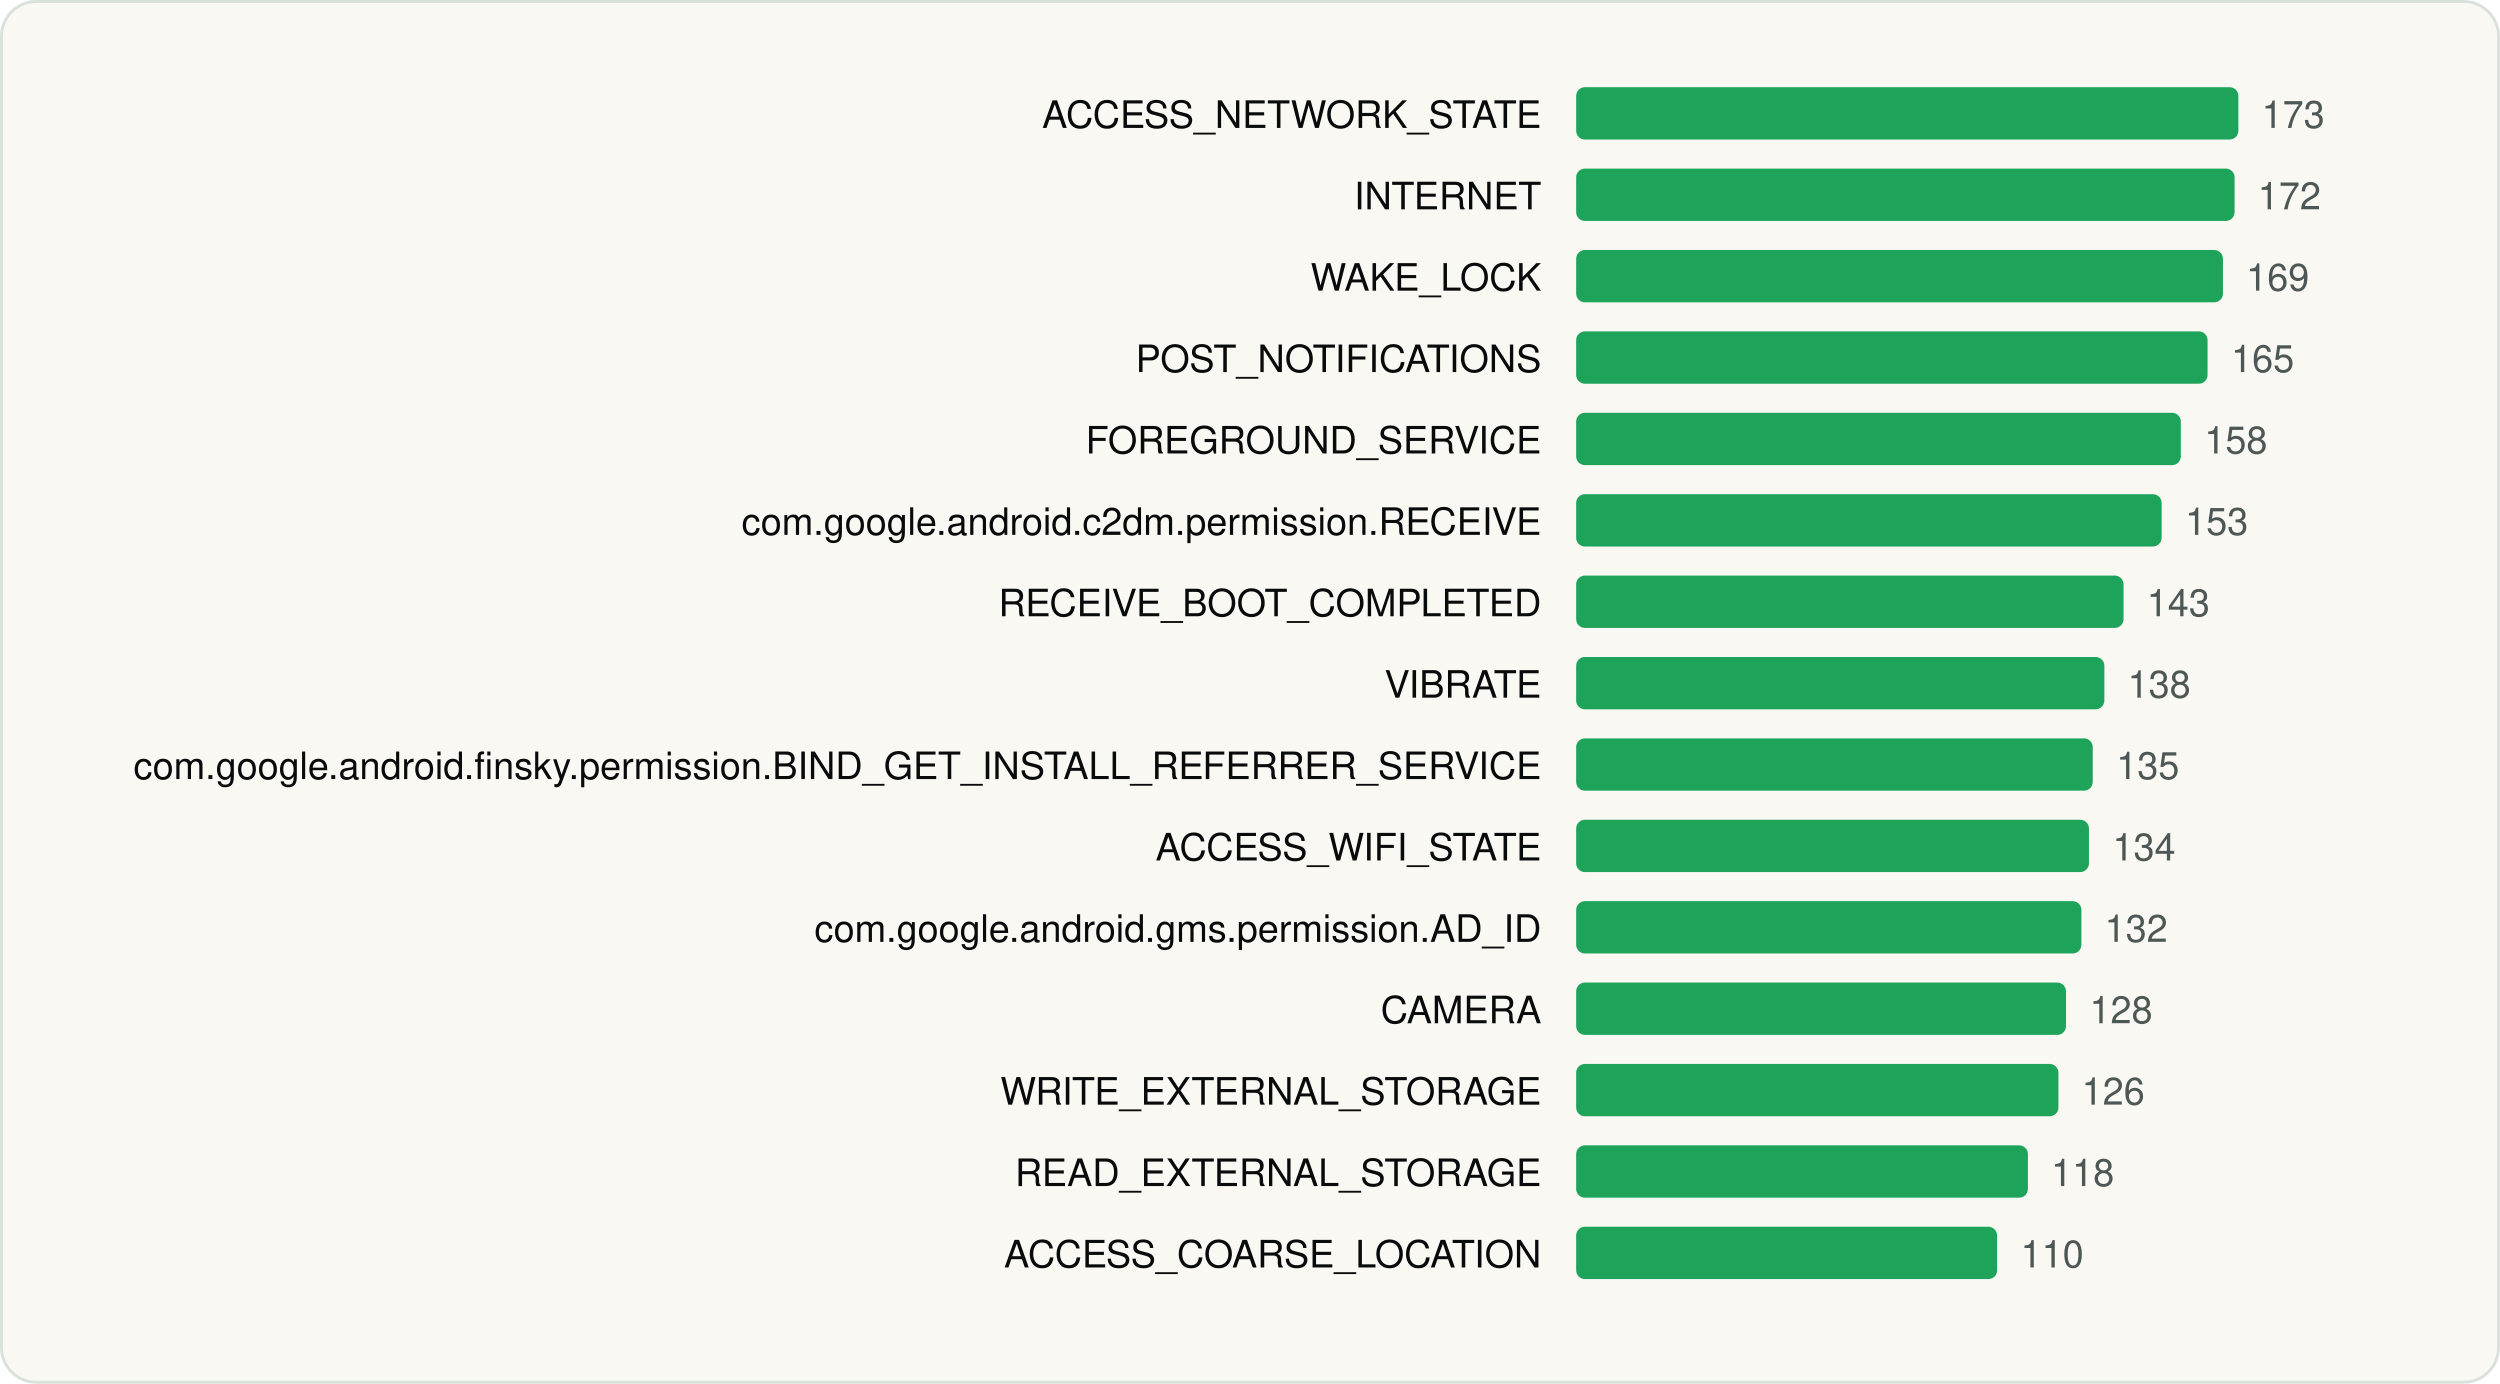
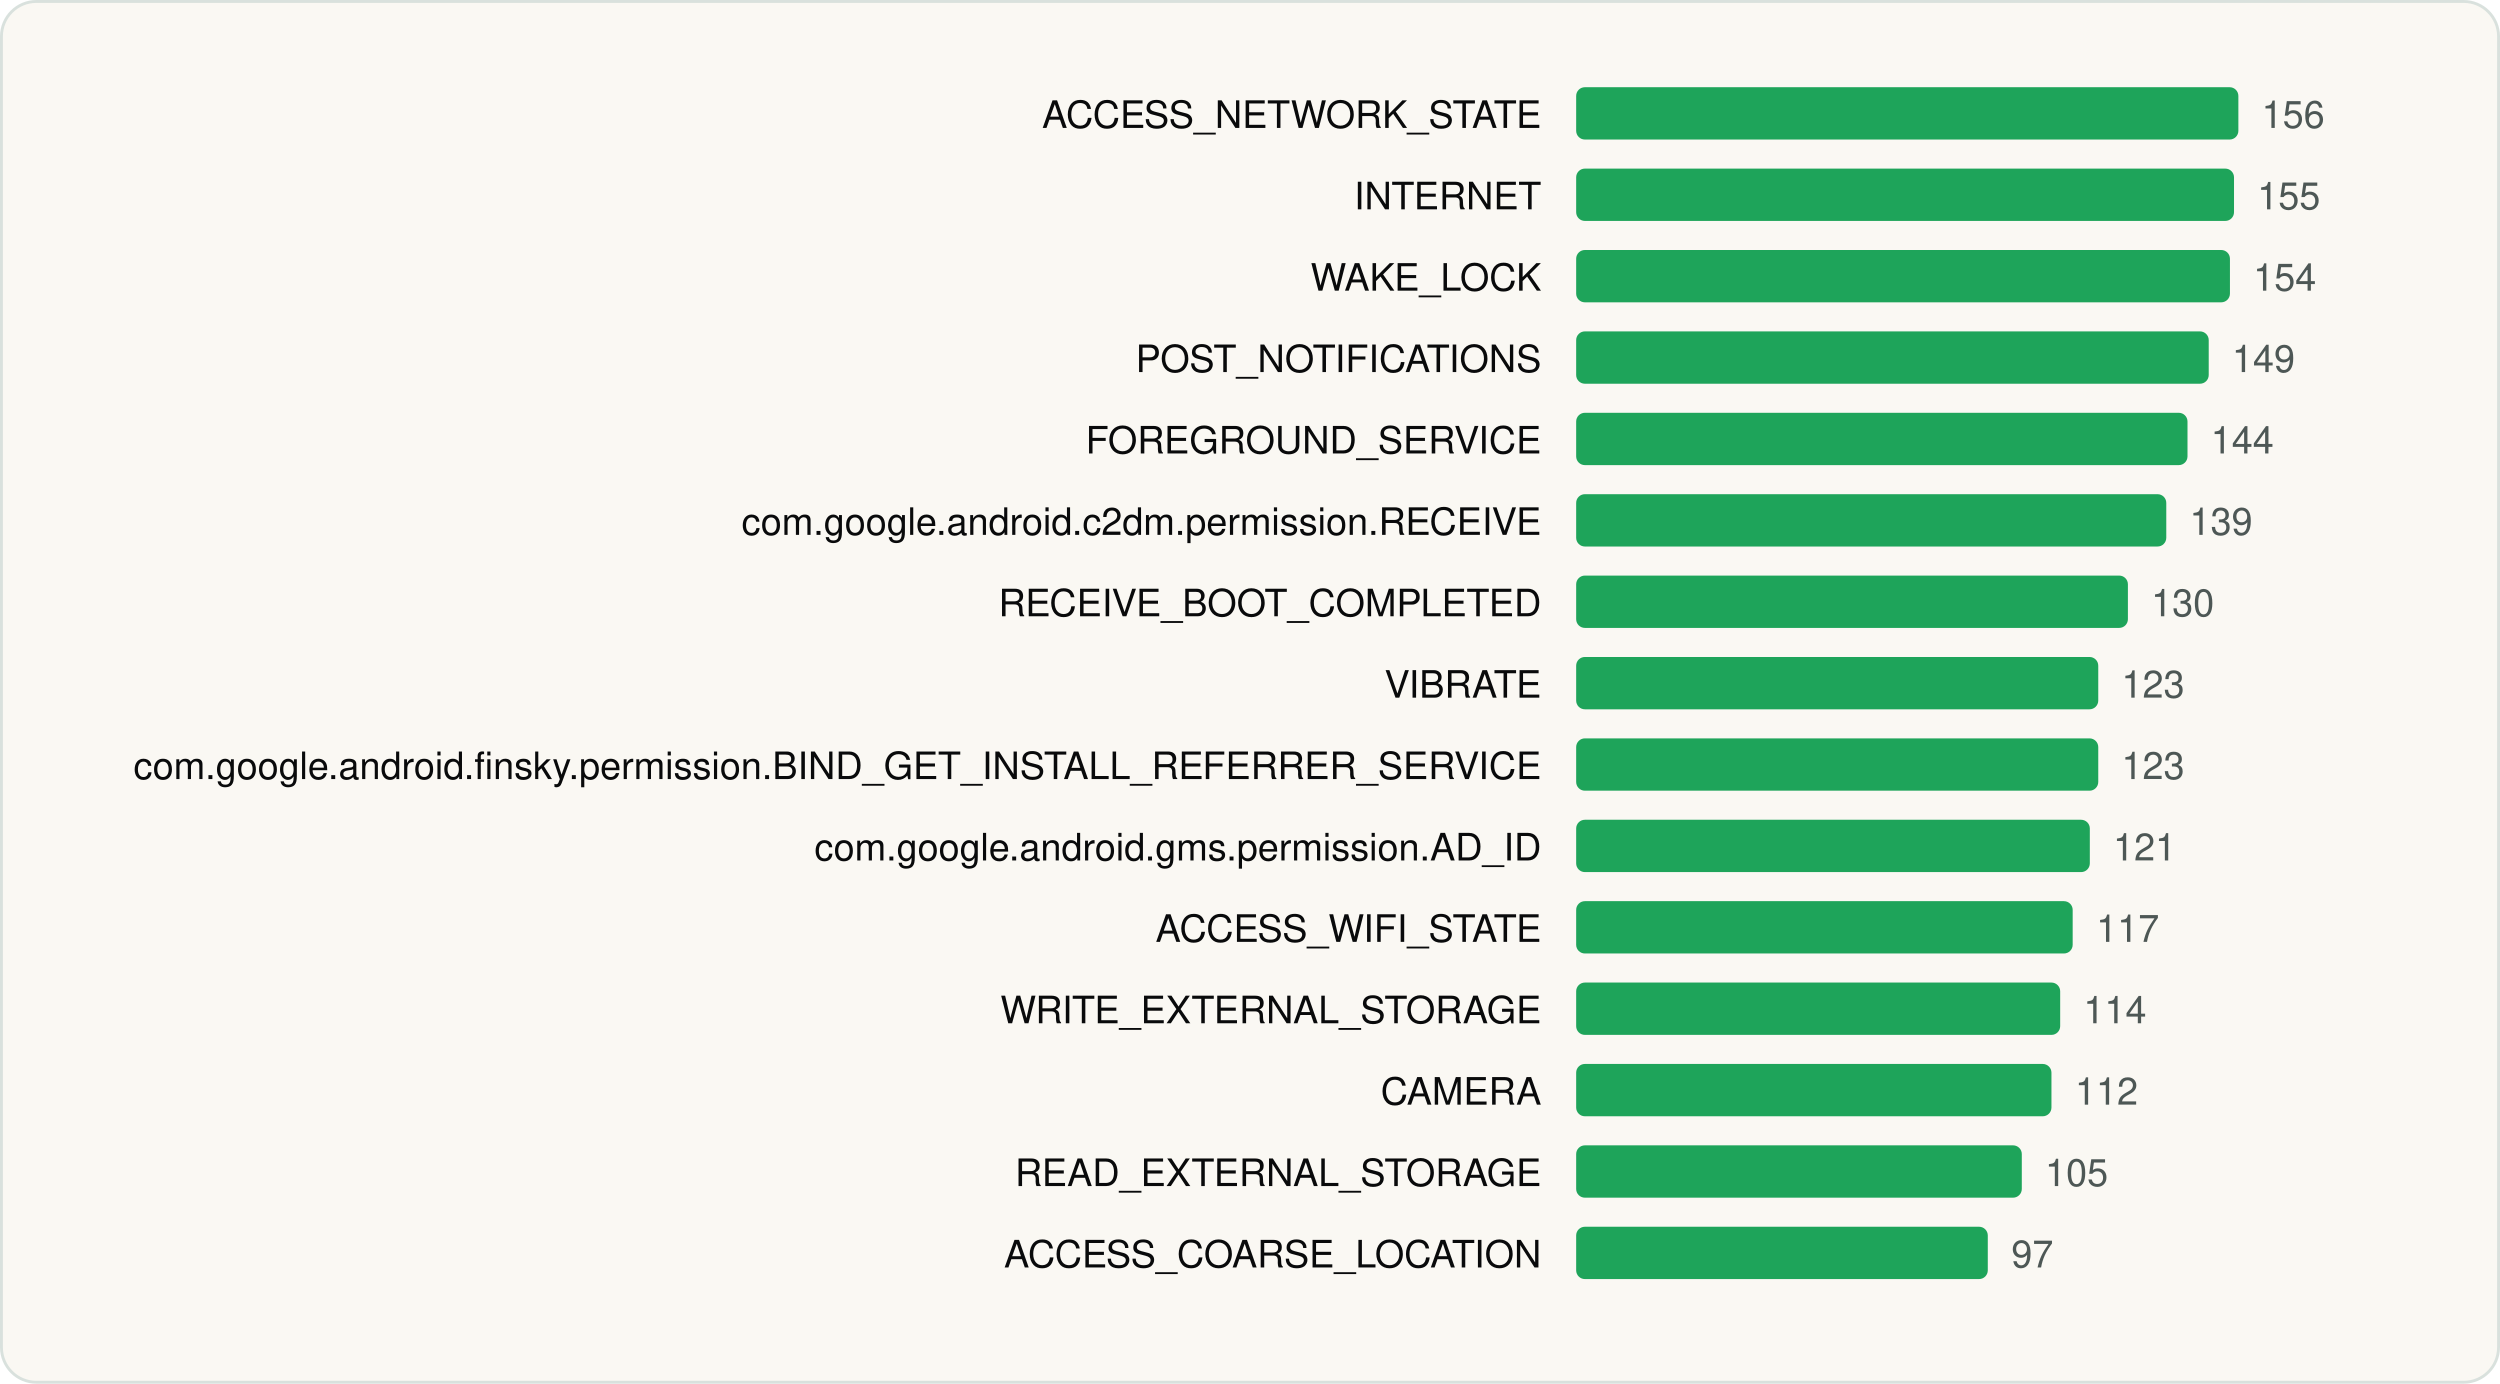
<svg xmlns="http://www.w3.org/2000/svg" viewBox="0 0 860 476" width="860" height="476" role="img" aria-label="Most requested Android permissions" font-family="Geist, -apple-system, BlinkMacSystemFont, 'Segoe UI', Helvetica, Arial, sans-serif">
  <rect x="0.5" y="0.5" width="859" height="475" rx="12" fill="#FAF8F3" stroke="#D9E1DD" />
  <g transform="translate(20 20)">
    <text x="510.22" y="24" font-size="13" text-anchor="end" fill="#090A0B">ACCESS_NETWORK_STATE</text>
    <rect x="522.2" y="10" width="227.8" height="18" rx="3" fill="#1EA45A" />
-     <text x="758.0" y="24" font-size="13" fill="#4D5755">173</text>
+     <text x="758.0" y="24" font-size="13" fill="#4D5755">156</text>
    <text x="510.22" y="52" font-size="13" text-anchor="end" fill="#090A0B">INTERNET</text>
-     <rect x="522.2" y="38" width="226.5" height="18" rx="3" fill="#1EA45A" />
-     <text x="756.7" y="52" font-size="13" fill="#4D5755">172</text>
+     <rect x="522.2" y="38" width="226.3" height="18" rx="3" fill="#1EA45A" />
+     <text x="756.5" y="52" font-size="13" fill="#4D5755">155</text>
    <text x="510.22" y="80" font-size="13" text-anchor="end" fill="#090A0B">WAKE_LOCK</text>
-     <rect x="522.2" y="66" width="222.5" height="18" rx="3" fill="#1EA45A" />
-     <text x="752.7" y="80" font-size="13" fill="#4D5755">169</text>
+     <rect x="522.2" y="66" width="224.9" height="18" rx="3" fill="#1EA45A" />
+     <text x="755.1" y="80" font-size="13" fill="#4D5755">154</text>
    <text x="510.22" y="108" font-size="13" text-anchor="end" fill="#090A0B">POST_NOTIFICATIONS</text>
-     <rect x="522.2" y="94" width="217.2" height="18" rx="3" fill="#1EA45A" />
-     <text x="747.5" y="108" font-size="13" fill="#4D5755">165</text>
+     <rect x="522.2" y="94" width="217.6" height="18" rx="3" fill="#1EA45A" />
+     <text x="747.8" y="108" font-size="13" fill="#4D5755">149</text>
    <text x="510.22" y="136" font-size="13" text-anchor="end" fill="#090A0B">FOREGROUND_SERVICE</text>
-     <rect x="522.2" y="122" width="208.0" height="18" rx="3" fill="#1EA45A" />
-     <text x="738.3" y="136" font-size="13" fill="#4D5755">158</text>
+     <rect x="522.2" y="122" width="210.3" height="18" rx="3" fill="#1EA45A" />
+     <text x="740.5" y="136" font-size="13" fill="#4D5755">144</text>
    <text x="510.22" y="164" font-size="13" text-anchor="end" fill="#090A0B">com.google.android.c2dm.permission.RECEIVE</text>
-     <rect x="522.2" y="150" width="201.4" height="18" rx="3" fill="#1EA45A" />
-     <text x="731.7" y="164" font-size="13" fill="#4D5755">153</text>
+     <rect x="522.2" y="150" width="203.0" height="18" rx="3" fill="#1EA45A" />
+     <text x="733.2" y="164" font-size="13" fill="#4D5755">139</text>
    <text x="510.22" y="192" font-size="13" text-anchor="end" fill="#090A0B">RECEIVE_BOOT_COMPLETED</text>
-     <rect x="522.2" y="178" width="188.3" height="18" rx="3" fill="#1EA45A" />
-     <text x="718.5" y="192" font-size="13" fill="#4D5755">143</text>
+     <rect x="522.2" y="178" width="189.8" height="18" rx="3" fill="#1EA45A" />
+     <text x="720.0" y="192" font-size="13" fill="#4D5755">130</text>
    <text x="510.22" y="220" font-size="13" text-anchor="end" fill="#090A0B">VIBRATE</text>
-     <rect x="522.2" y="206" width="181.7" height="18" rx="3" fill="#1EA45A" />
-     <text x="711.9" y="220" font-size="13" fill="#4D5755">138</text>
+     <rect x="522.2" y="206" width="179.6" height="18" rx="3" fill="#1EA45A" />
+     <text x="709.8" y="220" font-size="13" fill="#4D5755">123</text>
    <text x="510.22" y="248" font-size="13" text-anchor="end" fill="#090A0B">com.google.android.finsky.permission.BIND_GET_INSTALL_REFERRER_SERVICE</text>
-     <rect x="522.2" y="234" width="177.7" height="18" rx="3" fill="#1EA45A" />
-     <text x="708.0" y="248" font-size="13" fill="#4D5755">135</text>
-     <text x="510.22" y="276" font-size="13" text-anchor="end" fill="#090A0B">ACCESS_WIFI_STATE</text>
-     <rect x="522.2" y="262" width="176.4" height="18" rx="3" fill="#1EA45A" />
-     <text x="706.7" y="276" font-size="13" fill="#4D5755">134</text>
-     <text x="510.22" y="304" font-size="13" text-anchor="end" fill="#090A0B">com.google.android.gms.permission.AD_ID</text>
-     <rect x="522.2" y="290" width="173.8" height="18" rx="3" fill="#1EA45A" />
-     <text x="704.0" y="304" font-size="13" fill="#4D5755">132</text>
-     <text x="510.22" y="332" font-size="13" text-anchor="end" fill="#090A0B">CAMERA</text>
-     <rect x="522.2" y="318" width="168.5" height="18" rx="3" fill="#1EA45A" />
-     <text x="698.8" y="332" font-size="13" fill="#4D5755">128</text>
-     <text x="510.22" y="360" font-size="13" text-anchor="end" fill="#090A0B">WRITE_EXTERNAL_STORAGE</text>
-     <rect x="522.2" y="346" width="165.9" height="18" rx="3" fill="#1EA45A" />
-     <text x="696.1" y="360" font-size="13" fill="#4D5755">126</text>
+     <rect x="522.2" y="234" width="179.6" height="18" rx="3" fill="#1EA45A" />
+     <text x="709.8" y="248" font-size="13" fill="#4D5755">123</text>
+     <text x="510.22" y="276" font-size="13" text-anchor="end" fill="#090A0B">com.google.android.gms.permission.AD_ID</text>
+     <rect x="522.2" y="262" width="176.7" height="18" rx="3" fill="#1EA45A" />
+     <text x="706.9" y="276" font-size="13" fill="#4D5755">121</text>
+     <text x="510.22" y="304" font-size="13" text-anchor="end" fill="#090A0B">ACCESS_WIFI_STATE</text>
+     <rect x="522.2" y="290" width="170.8" height="18" rx="3" fill="#1EA45A" />
+     <text x="701.1" y="304" font-size="13" fill="#4D5755">117</text>
+     <text x="510.22" y="332" font-size="13" text-anchor="end" fill="#090A0B">WRITE_EXTERNAL_STORAGE</text>
+     <rect x="522.2" y="318" width="166.5" height="18" rx="3" fill="#1EA45A" />
+     <text x="696.7" y="332" font-size="13" fill="#4D5755">114</text>
+     <text x="510.22" y="360" font-size="13" text-anchor="end" fill="#090A0B">CAMERA</text>
+     <rect x="522.2" y="346" width="163.5" height="18" rx="3" fill="#1EA45A" />
+     <text x="693.8" y="360" font-size="13" fill="#4D5755">112</text>
    <text x="510.22" y="388" font-size="13" text-anchor="end" fill="#090A0B">READ_EXTERNAL_STORAGE</text>
-     <rect x="522.2" y="374" width="155.4" height="18" rx="3" fill="#1EA45A" />
-     <text x="685.6" y="388" font-size="13" fill="#4D5755">118</text>
+     <rect x="522.2" y="374" width="153.3" height="18" rx="3" fill="#1EA45A" />
+     <text x="683.5" y="388" font-size="13" fill="#4D5755">105</text>
    <text x="510.22" y="416" font-size="13" text-anchor="end" fill="#090A0B">ACCESS_COARSE_LOCATION</text>
-     <rect x="522.2" y="402" width="144.8" height="18" rx="3" fill="#1EA45A" />
-     <text x="675.1" y="416" font-size="13" fill="#4D5755">110</text>
+     <rect x="522.2" y="402" width="141.6" height="18" rx="3" fill="#1EA45A" />
+     <text x="671.9" y="416" font-size="13" fill="#4D5755">97</text>
  </g>
</svg>
